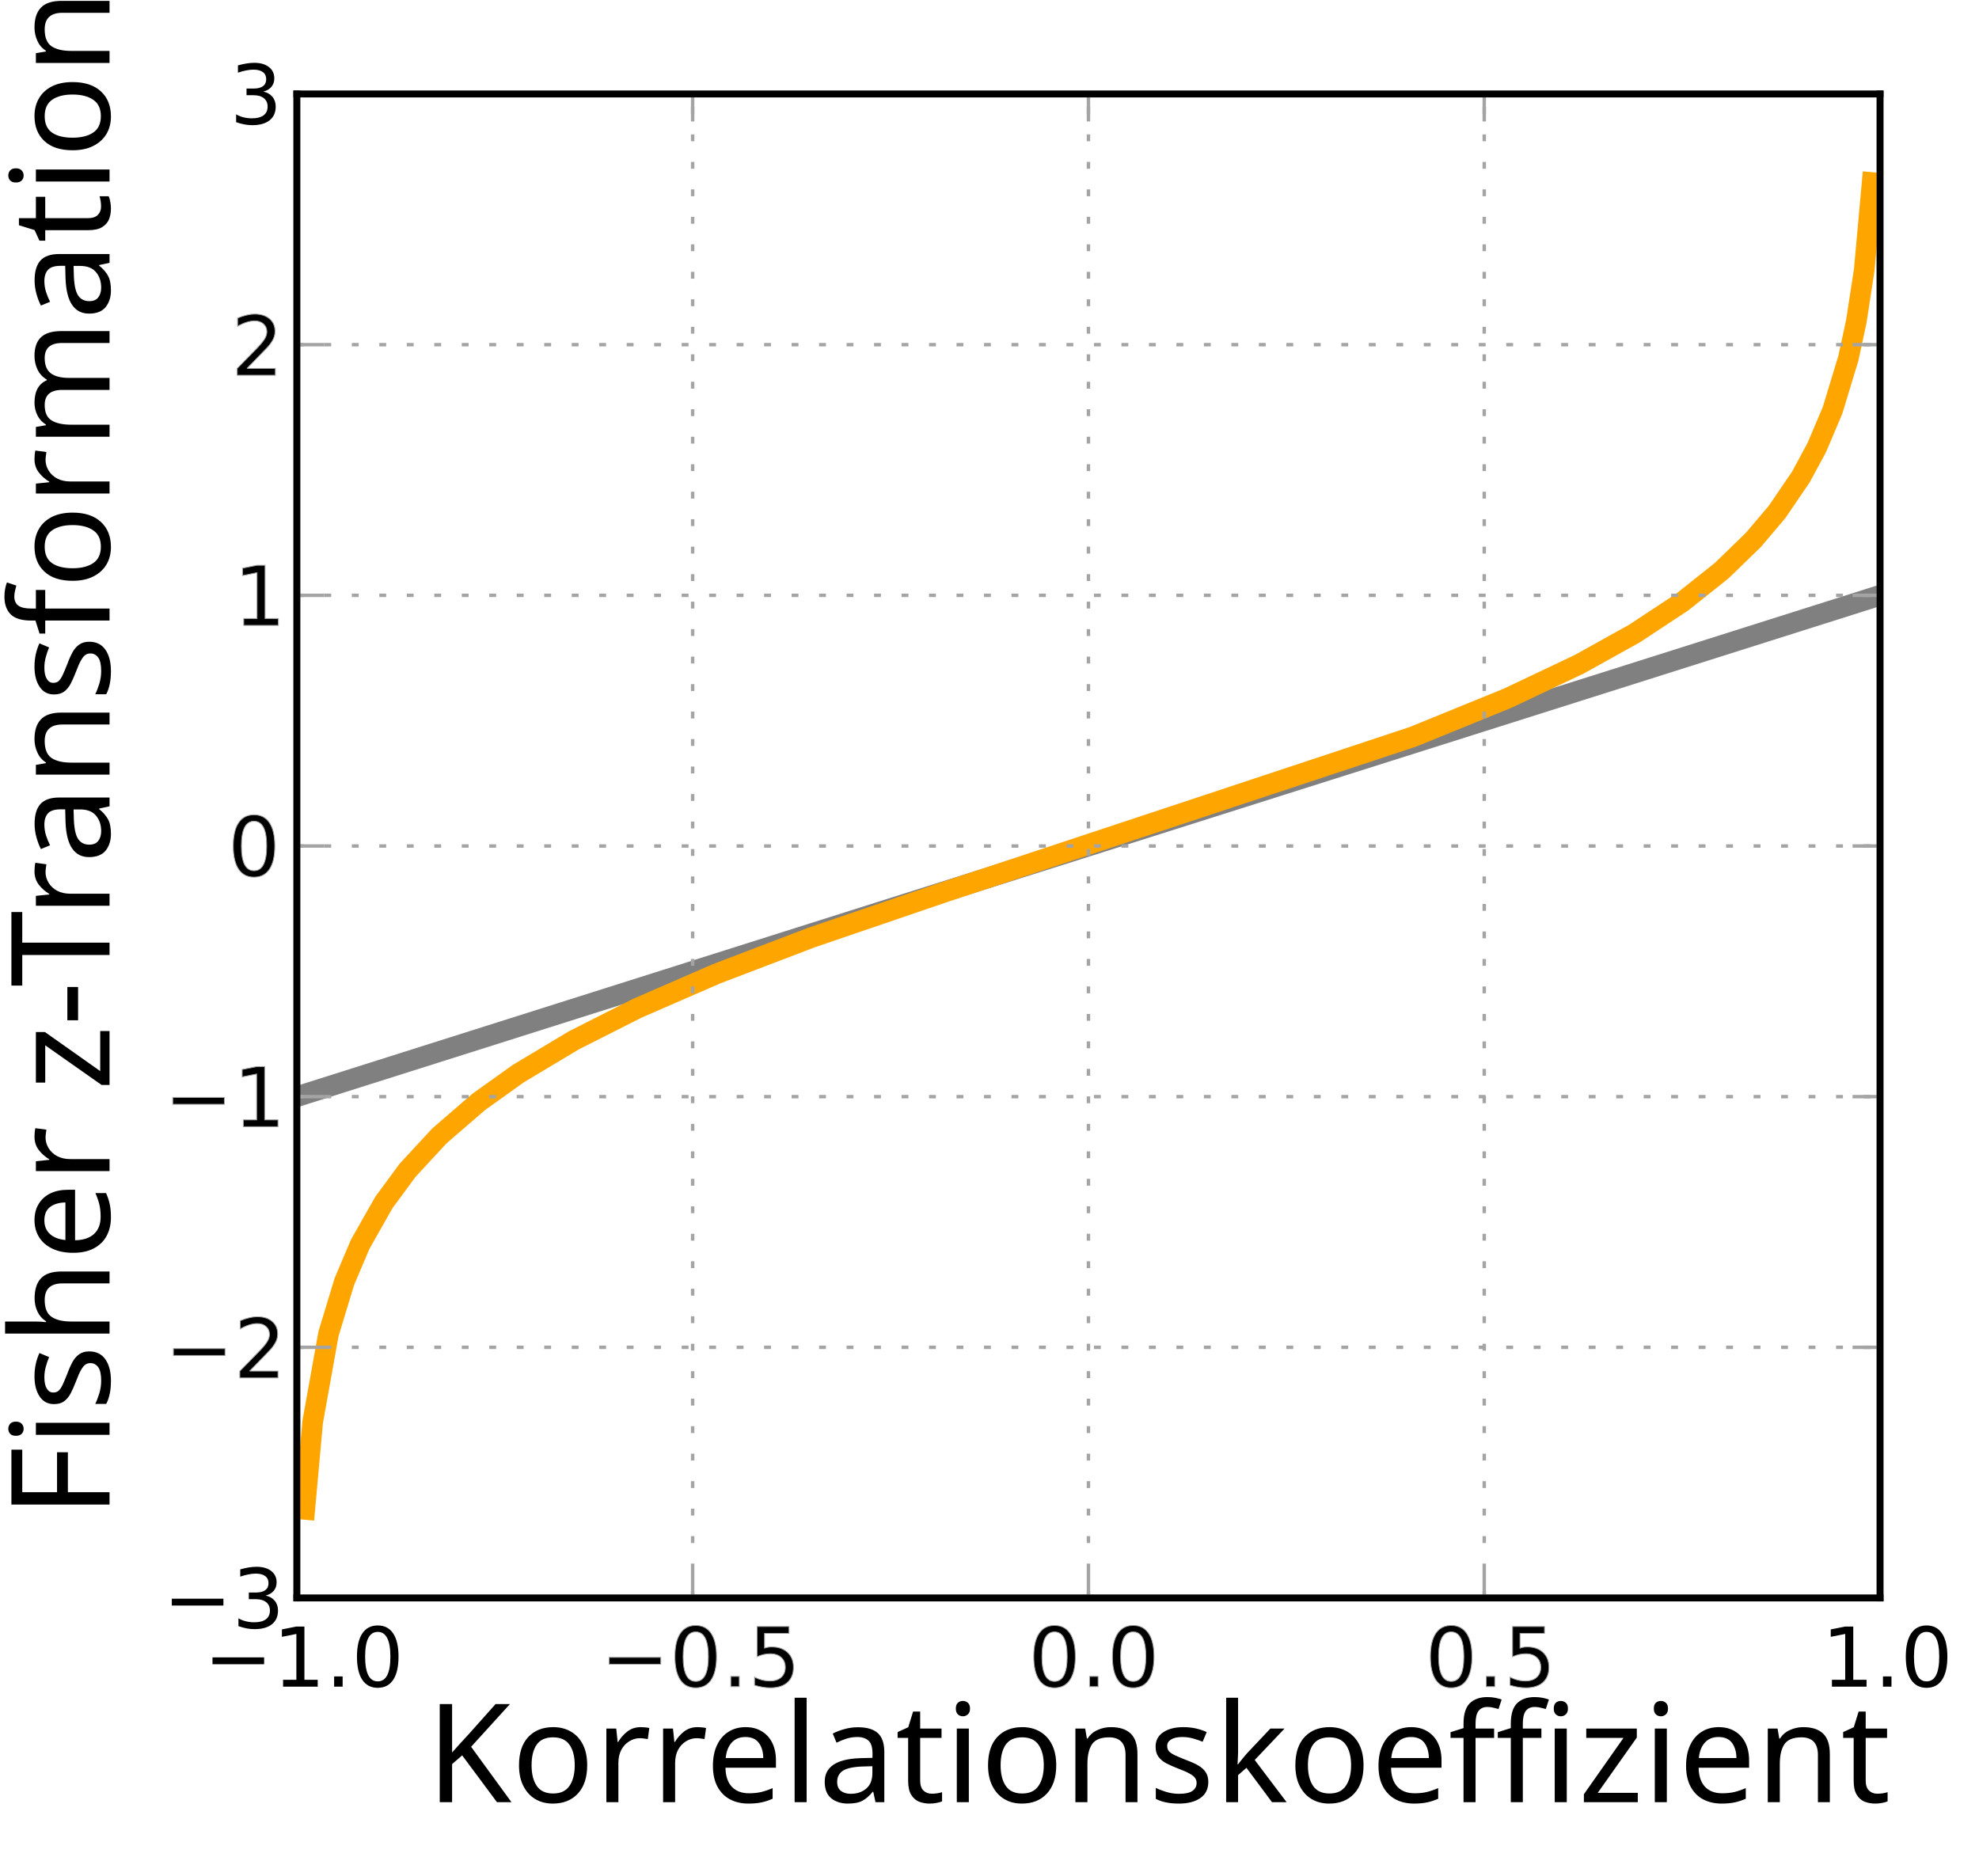
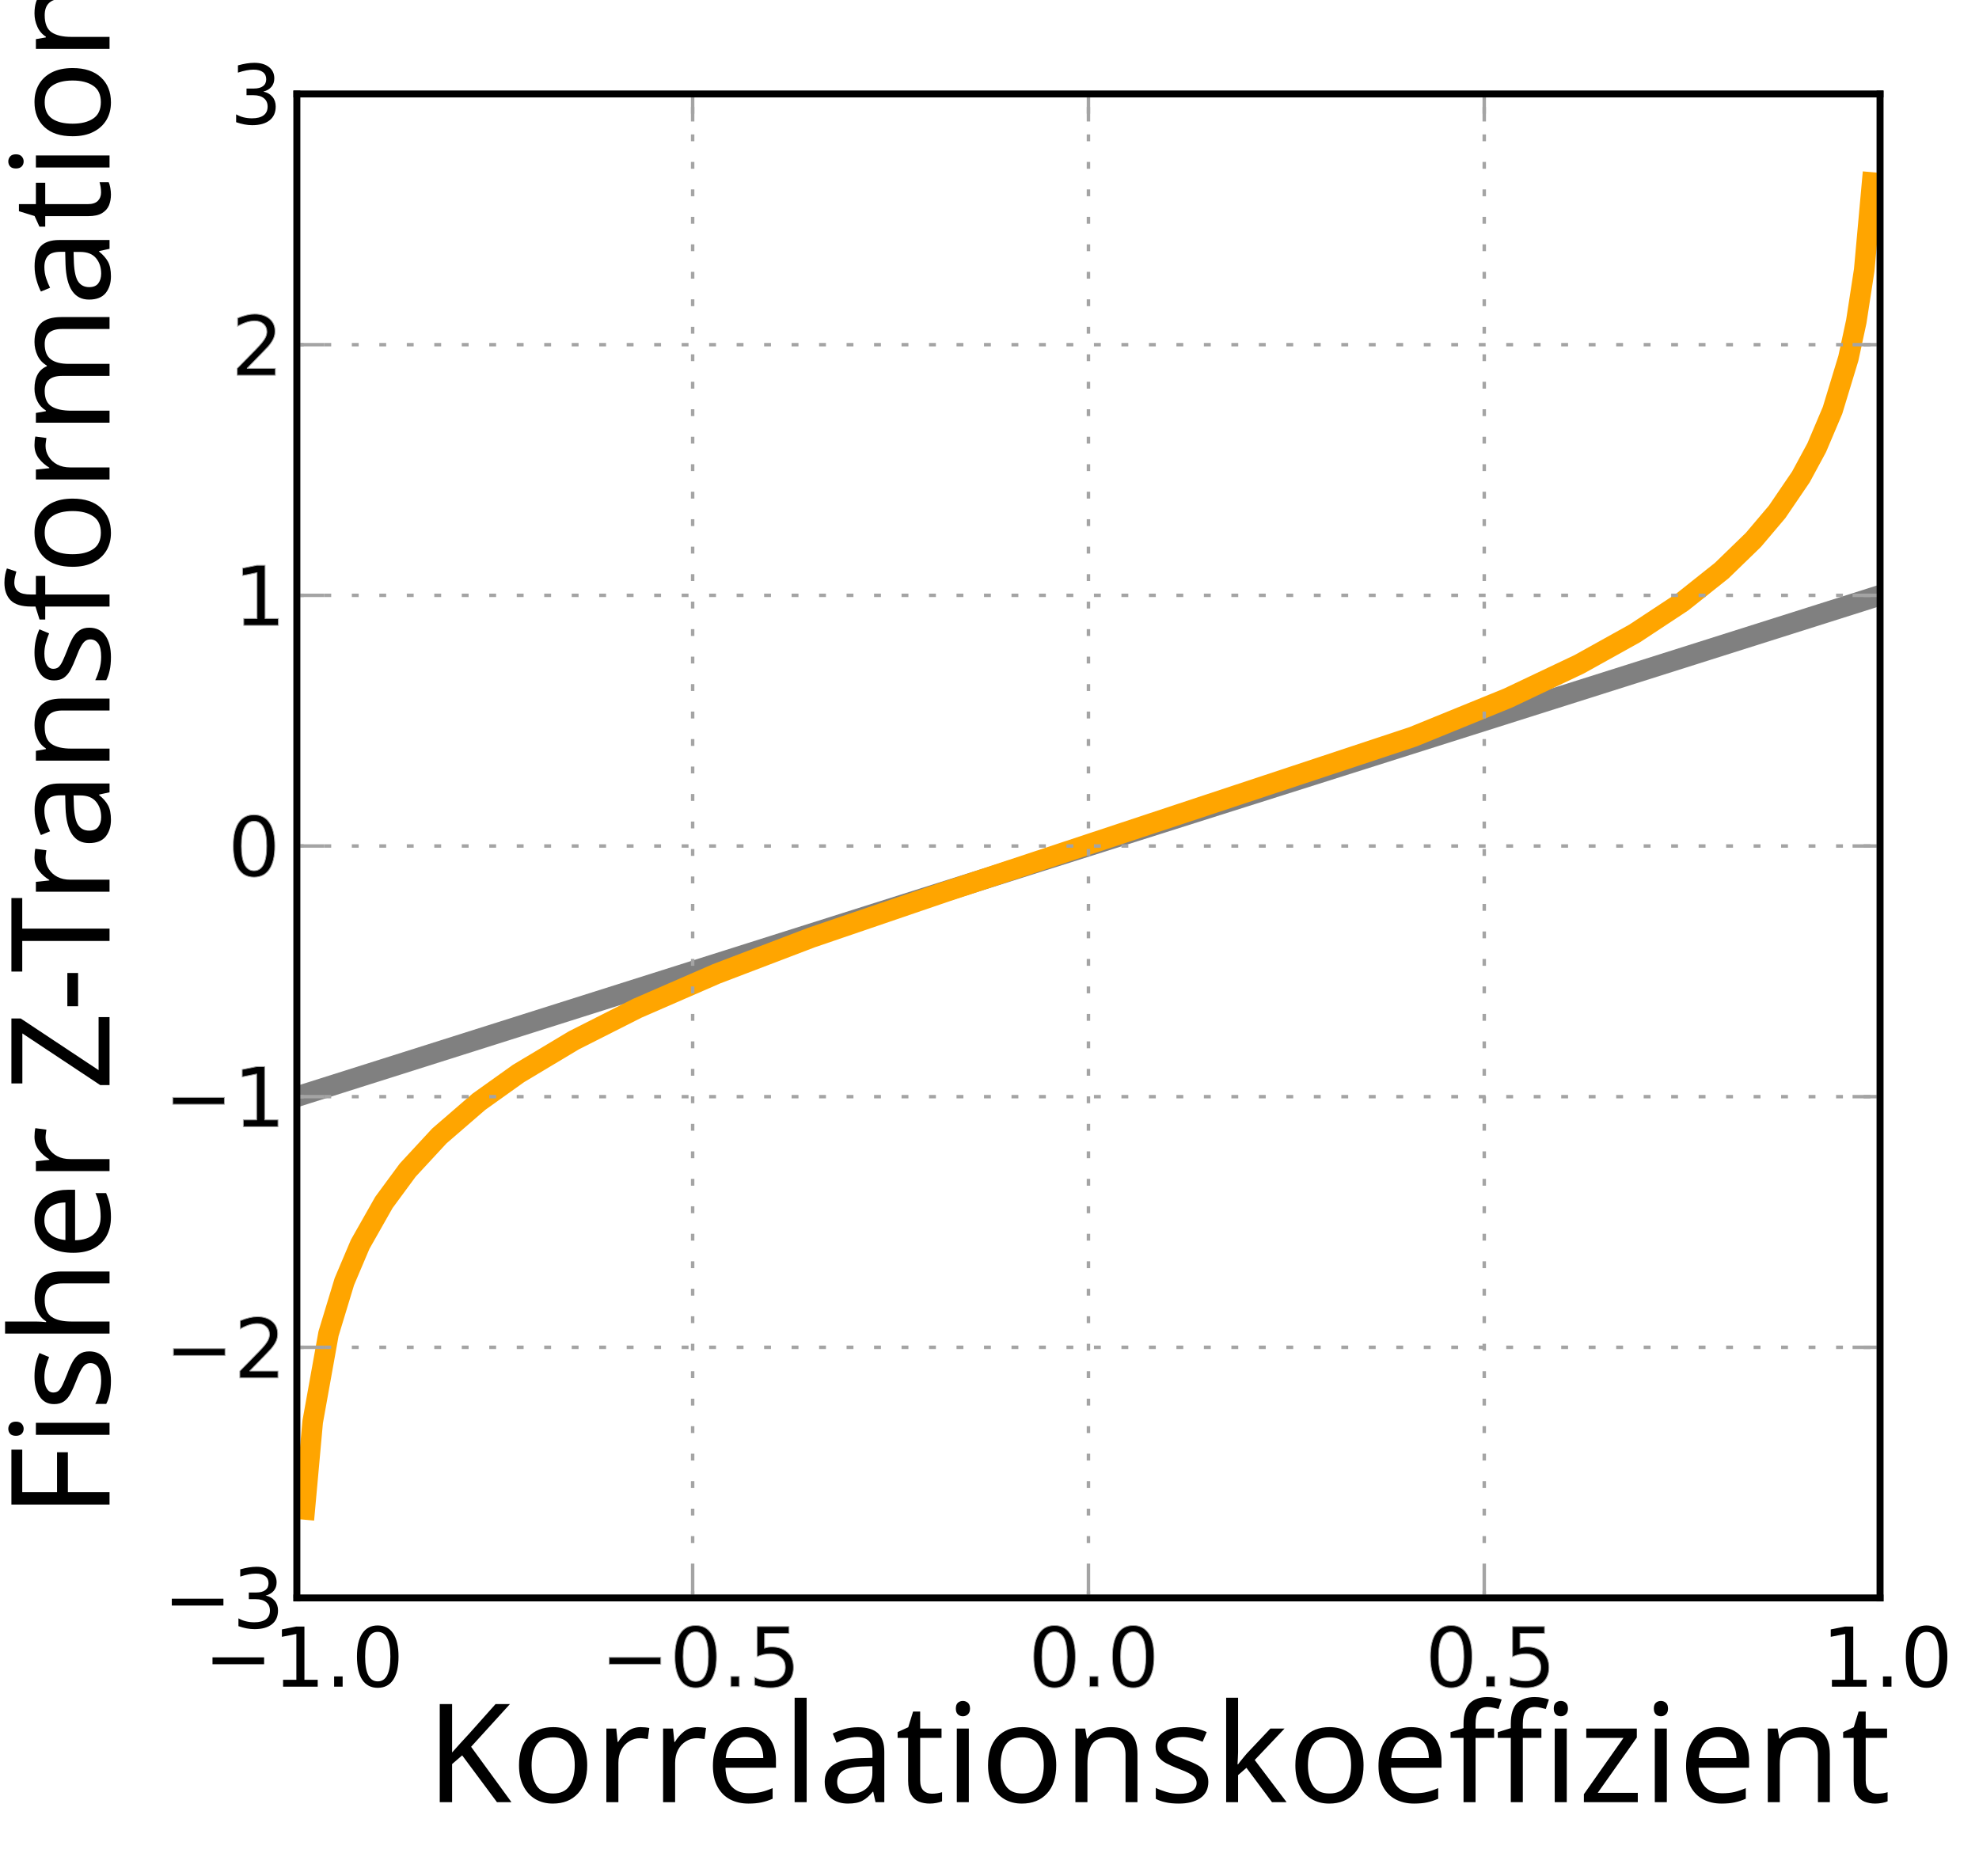
<svg xmlns="http://www.w3.org/2000/svg" xmlns:xlink="http://www.w3.org/1999/xlink" width="288pt" height="273pt" viewBox="0 0 288 273" version="1.1" id="svg1">
  <defs id="defs109">
    <defs id="defs2">
      <clipPath id="p0e1040fe19748f6320e7e15986a3d9a3">
        <rect x="43.2" y="13.68" width="230.4" height="218.88" id="rect2" />
      </clipPath>
    </defs>
  </defs>
  <path style="fill:#ffffff;stroke:#ffffff;stroke-width:1;stroke-linecap:square;stroke-linejoin:round" d="M 0,273.6 H 288 V 0 H 0 v 273.6" id="path1" />
  <path style="fill:#ffffff;stroke:#a4a4a4;stroke-opacity:1" d="M 43.2,232.56 H 273.6 V 13.68 H 43.2 v 218.88" id="path2" />
  <path style="fill:none;stroke:#808080;stroke-width:3;stroke-linecap:square;stroke-linejoin:round" clip-path="url(#p0e1040fe19748f6320e7e15986a3d9a3)" d="M 44.352,159.235 272.448,87.005 v 0" id="path3" />
  <path style="fill:none;stroke:#ffa500;stroke-width:3;stroke-linecap:square;stroke-linejoin:round" clip-path="url(#p0e1040fe19748f6320e7e15986a3d9a3)" d="m 44.352,219.67 1.152,-12.735 2.304,-12.828 2.304,-7.583 2.304,-5.436 3.456,-6.096 3.456,-4.691 4.608,-4.981 5.76,-4.979 5.76,-4.111 8.064,-4.828 9.216,-4.661 11.52,-5.014 13.824,-5.276 19.584,-6.693 67.968,-22.53 13.824,-5.637 10.368,-4.92 8.064,-4.485 6.912,-4.56 5.76,-4.584 4.608,-4.471 3.456,-4.082 3.456,-5.076 2.304,-4.261 2.304,-5.436 2.304,-7.583 1.152,-5.34 1.152,-7.488 1.152,-12.735 v 0" id="path4" />
  <g id="xtick1">
    <g id="line2d3">
      <path style="opacity:1;fill:none;stroke:#000000;stroke-width:0.5;stroke-linecap:butt;stroke-linejoin:round;stroke-dasharray:1, 3;stroke-dashoffset:0" clip-path="url(#p0e1040fe19748f6320e7e15986a3d9a3)" d="M 43.2,232.56 V 13.68" id="path5" />
    </g>
    <g id="line2d4">
      <defs id="defs5">
        <path id="m30e32995789d870ad79a2e54c91cf9c6" d="M 0,0 V -4" />
      </defs>
      <g id="g5">
        <use style="opacity:1;fill:none;stroke:#000000;stroke-width:0.5;stroke-linecap:butt;stroke-linejoin:round" xlink:href="#m30e32995789d870ad79a2e54c91cf9c6" x="43.2" y="232.56" id="use5" />
      </g>
    </g>
    <g id="line2d5">
      <defs id="defs6">
        <path id="m9281cae24120827b11d5ea8a7ad3e96b" d="M 0,0 V 4" />
      </defs>
      <g id="g6">
        <use style="opacity:1;fill:none;stroke:#000000;stroke-width:0.5;stroke-linecap:butt;stroke-linejoin:round" xlink:href="#m9281cae24120827b11d5ea8a7ad3e96b" x="43.2" y="13.68" id="use6" />
      </g>
    </g>
    <g id="text1">
      <defs id="defs7">
        <path id="c_6a8d56c819c37117ab4cf023bec22a5a" d="M 10.594,-35.5 H 73.188 v 8.297 H 10.594 Z" />
        <path id="c_42baa63129a918535c52adb20d687ea7" d="m 12.406,-8.297 h 16.109 v -55.625 l -17.531,3.516 v -8.984 l 17.438,-3.516 H 38.281 V -8.297 H 54.391 V 0 H 12.406 Z" />
        <path id="c_ed3e21196fb739f392806f09ca0594ef" d="M 10.688,-12.406 H 21 V 0 H 10.688 Z" />
        <path id="c_7a2040fe3b94fcd41d0a72c84e93b115" d="m 31.781,-66.406 q -7.609,0 -11.453,7.5 Q 16.5,-51.422 16.5,-36.375 q 0,14.984 3.828,22.484 3.844,7.5 11.453,7.5 7.672,0 11.5,-7.5 3.844,-7.5 3.844,-22.484 0,-15.047 -3.844,-22.531 -3.828,-7.5 -11.5,-7.5 m 0,-7.812 q 12.266,0 18.734,9.703 6.469,9.688 6.469,28.141 0,18.406 -6.469,28.109 -6.469,9.688 -18.734,9.688 -12.25,0 -18.719,-9.688 Q 6.594,-17.969 6.594,-36.375 q 0,-18.453 6.469,-28.141 6.469,-9.703 18.719,-9.703" />
      </defs>
      <g style="opacity:1;fill:#000000" transform="matrix(0.12,0,0,0.12,29.65312,245.4663)" id="g10">
        <use xlink:href="#c_6a8d56c819c37117ab4cf023bec22a5a" id="use7" />
        <use xlink:href="#c_42baa63129a918535c52adb20d687ea7" x="83.789" id="use8" />
        <use xlink:href="#c_ed3e21196fb739f392806f09ca0594ef" x="147.412" id="use9" />
        <use xlink:href="#c_7a2040fe3b94fcd41d0a72c84e93b115" x="179.199" id="use10" />
      </g>
    </g>
  </g>
  <g id="xtick2" style="stroke:#a4a4a4;stroke-opacity:1">
    <g id="line2d6" style="stroke:#a4a4a4;stroke-opacity:1">
      <path style="opacity:1;fill:none;stroke:#a4a4a4;stroke-width:0.5;stroke-linecap:butt;stroke-linejoin:round;stroke-dasharray:1, 3;stroke-dashoffset:0;stroke-opacity:1" clip-path="url(#p0e1040fe19748f6320e7e15986a3d9a3)" d="M 100.8,232.56 V 13.68" id="path10" />
    </g>
    <g id="line2d7" style="stroke:#a4a4a4;stroke-opacity:1">
      <g id="g11" style="stroke:#a4a4a4;stroke-opacity:1">
        <use style="opacity:1;fill:none;stroke:#a4a4a4;stroke-width:0.5;stroke-linecap:butt;stroke-linejoin:round;stroke-opacity:1" xlink:href="#m30e32995789d870ad79a2e54c91cf9c6" x="100.8" y="232.56" id="use11" />
      </g>
    </g>
    <g id="line2d8" style="stroke:#a4a4a4;stroke-opacity:1">
      <g id="g12" style="stroke:#a4a4a4;stroke-opacity:1">
        <use style="opacity:1;fill:none;stroke:#a4a4a4;stroke-width:0.5;stroke-linecap:butt;stroke-linejoin:round;stroke-opacity:1" xlink:href="#m9281cae24120827b11d5ea8a7ad3e96b" x="100.8" y="13.68" id="use12" />
      </g>
    </g>
    <g id="text2" style="stroke:#a4a4a4;stroke-opacity:1">
      <defs id="defs12">
        <path id="c_1260a2df50f305f3db244e29828f968e" d="m 10.797,-72.906 h 38.719 v 8.312 h -29.688 v 17.859 q 2.141,-0.734 4.281,-1.094 2.156,-0.359 4.312,-0.359 12.203,0 19.328,6.688 7.141,6.688 7.141,18.109 0,11.766 -7.328,18.297 -7.328,6.516 -20.656,6.516 -4.594,0 -9.359,-0.781 -4.75,-0.781 -9.828,-2.344 V -11.625 q 4.391,2.391 9.078,3.562 4.688,1.172 9.906,1.172 8.453,0 13.375,-4.438 4.938,-4.438 4.938,-12.062 0,-7.609 -4.938,-12.047 -4.922,-4.453 -13.375,-4.453 -3.953,0 -7.891,0.875 -3.922,0.875 -8.016,2.734 z" />
      </defs>
      <g style="opacity:1;fill:#000000;stroke:#a4a4a4;stroke-opacity:1" transform="matrix(0.12,0,0,0.12,87.37812,245.4663)" id="g16">
        <use xlink:href="#c_6a8d56c819c37117ab4cf023bec22a5a" id="use13" style="stroke:#a4a4a4;stroke-opacity:1" />
        <use xlink:href="#c_7a2040fe3b94fcd41d0a72c84e93b115" x="83.789" id="use14" style="stroke:#a4a4a4;stroke-opacity:1" />
        <use xlink:href="#c_ed3e21196fb739f392806f09ca0594ef" x="147.412" id="use15" style="stroke:#a4a4a4;stroke-opacity:1" />
        <use xlink:href="#c_1260a2df50f305f3db244e29828f968e" x="179.199" id="use16" style="stroke:#a4a4a4;stroke-opacity:1" />
      </g>
    </g>
  </g>
  <g id="xtick3" style="stroke:#a4a4a4;stroke-opacity:1">
    <g id="line2d9" style="stroke:#a4a4a4;stroke-opacity:1">
      <path style="opacity:1;fill:none;stroke:#a4a4a4;stroke-width:0.5;stroke-linecap:butt;stroke-linejoin:round;stroke-dasharray:1, 3;stroke-dashoffset:0;stroke-opacity:1" clip-path="url(#p0e1040fe19748f6320e7e15986a3d9a3)" d="M 158.4,232.56 V 13.68" id="path16" />
    </g>
    <g id="line2d10" style="stroke:#a4a4a4;stroke-opacity:1">
      <g id="g17" style="stroke:#a4a4a4;stroke-opacity:1">
        <use style="opacity:1;fill:none;stroke:#a4a4a4;stroke-width:0.5;stroke-linecap:butt;stroke-linejoin:round;stroke-opacity:1" xlink:href="#m30e32995789d870ad79a2e54c91cf9c6" x="158.4" y="232.56" id="use17" />
      </g>
    </g>
    <g id="line2d11" style="stroke:#a4a4a4;stroke-opacity:1">
      <g id="g18" style="stroke:#a4a4a4;stroke-opacity:1">
        <use style="opacity:1;fill:none;stroke:#a4a4a4;stroke-width:0.5;stroke-linecap:butt;stroke-linejoin:round;stroke-opacity:1" xlink:href="#m9281cae24120827b11d5ea8a7ad3e96b" x="158.4" y="13.68" id="use18" />
      </g>
    </g>
    <g id="text3" style="stroke:#a4a4a4;stroke-opacity:1">
      <g style="opacity:1;fill:#000000;stroke:#a4a4a4;stroke-opacity:1" transform="matrix(0.12,0,0,0.12,149.65,245.4663)" id="g21">
        <use xlink:href="#c_7a2040fe3b94fcd41d0a72c84e93b115" id="use19" style="stroke:#a4a4a4;stroke-opacity:1" />
        <use xlink:href="#c_ed3e21196fb739f392806f09ca0594ef" x="63.623" id="use20" style="stroke:#a4a4a4;stroke-opacity:1" />
        <use xlink:href="#c_7a2040fe3b94fcd41d0a72c84e93b115" x="95.41" id="use21" style="stroke:#a4a4a4;stroke-opacity:1" />
      </g>
    </g>
  </g>
  <g id="xtick4" style="stroke:#a4a4a4;stroke-opacity:1">
    <g id="line2d12" style="stroke:#a4a4a4;stroke-opacity:1">
      <path style="opacity:1;fill:none;stroke:#a4a4a4;stroke-width:0.5;stroke-linecap:butt;stroke-linejoin:round;stroke-dasharray:1, 3;stroke-dashoffset:0;stroke-opacity:1" clip-path="url(#p0e1040fe19748f6320e7e15986a3d9a3)" d="M 216,232.56 V 13.68" id="path21" />
    </g>
    <g id="line2d13" style="stroke:#a4a4a4;stroke-opacity:1">
      <g id="g22" style="stroke:#a4a4a4;stroke-opacity:1">
        <use style="opacity:1;fill:none;stroke:#a4a4a4;stroke-width:0.5;stroke-linecap:butt;stroke-linejoin:round;stroke-opacity:1" xlink:href="#m30e32995789d870ad79a2e54c91cf9c6" x="216" y="232.56" id="use22" />
      </g>
    </g>
    <g id="line2d14" style="stroke:#a4a4a4;stroke-opacity:1">
      <g id="g23" style="stroke:#a4a4a4;stroke-opacity:1">
        <use style="opacity:1;fill:none;stroke:#a4a4a4;stroke-width:0.5;stroke-linecap:butt;stroke-linejoin:round;stroke-opacity:1" xlink:href="#m9281cae24120827b11d5ea8a7ad3e96b" x="216" y="13.68" id="use23" />
      </g>
    </g>
    <g id="text4" style="stroke:#a4a4a4;stroke-opacity:1">
      <g style="opacity:1;fill:#000000;stroke:#a4a4a4;stroke-opacity:1" transform="matrix(0.12,0,0,0.12,207.375,245.4663)" id="g26">
        <use xlink:href="#c_7a2040fe3b94fcd41d0a72c84e93b115" id="use24" style="stroke:#a4a4a4;stroke-opacity:1" />
        <use xlink:href="#c_ed3e21196fb739f392806f09ca0594ef" x="63.623" id="use25" style="stroke:#a4a4a4;stroke-opacity:1" />
        <use xlink:href="#c_1260a2df50f305f3db244e29828f968e" x="95.41" id="use26" style="stroke:#a4a4a4;stroke-opacity:1" />
      </g>
    </g>
  </g>
  <g id="xtick5">
    <g id="line2d15">
      <path style="opacity:1;fill:none;stroke:#000000;stroke-width:0.5;stroke-linecap:butt;stroke-linejoin:round;stroke-dasharray:1, 3;stroke-dashoffset:0" clip-path="url(#p0e1040fe19748f6320e7e15986a3d9a3)" d="M 273.6,232.56 V 13.68" id="path26" />
    </g>
    <g id="line2d16">
      <g id="g27">
        <use style="opacity:1;fill:none;stroke:#000000;stroke-width:0.5;stroke-linecap:butt;stroke-linejoin:round" xlink:href="#m30e32995789d870ad79a2e54c91cf9c6" x="273.6" y="232.56" id="use27" />
      </g>
    </g>
    <g id="line2d17">
      <g id="g28">
        <use style="opacity:1;fill:none;stroke:#000000;stroke-width:0.5;stroke-linecap:butt;stroke-linejoin:round" xlink:href="#m9281cae24120827b11d5ea8a7ad3e96b" x="273.6" y="13.68" id="use28" />
      </g>
    </g>
    <g id="text5">
      <g style="opacity:1;fill:#000000" transform="matrix(0.12,0,0,0.12,265.1078,245.4663)" id="g31">
        <use xlink:href="#c_42baa63129a918535c52adb20d687ea7" id="use29" />
        <use xlink:href="#c_ed3e21196fb739f392806f09ca0594ef" x="63.623" id="use30" />
        <use xlink:href="#c_7a2040fe3b94fcd41d0a72c84e93b115" x="95.41" id="use31" />
      </g>
    </g>
  </g>
  <g id="ytick1">
    <g id="line2d18">
      <path style="opacity:1;fill:none;stroke:#000000;stroke-width:0.5;stroke-linecap:butt;stroke-linejoin:round;stroke-dasharray:1, 3;stroke-dashoffset:0" clip-path="url(#p0e1040fe19748f6320e7e15986a3d9a3)" d="M 43.2,232.56 H 273.6" id="path61" />
    </g>
    <g id="line2d19">
      <defs id="defs61">
        <path id="m3400efa6b1638b3fea9e19e898273957" d="M 0,0 H 4" />
      </defs>
      <g id="g62">
        <use style="opacity:1;fill:none;stroke:#000000;stroke-width:0.5;stroke-linecap:butt;stroke-linejoin:round" xlink:href="#m3400efa6b1638b3fea9e19e898273957" x="43.2" y="232.56" id="use62" />
      </g>
    </g>
    <g id="line2d20">
      <defs id="defs62">
        <path id="m20b58b2501143cb5e0a5e8f1ef6f1643" d="M 0,0 H -4" />
      </defs>
      <g id="g63">
        <use style="opacity:1;fill:none;stroke:#000000;stroke-width:0.5;stroke-linecap:butt;stroke-linejoin:round" xlink:href="#m20b58b2501143cb5e0a5e8f1ef6f1643" x="273.6" y="232.56" id="use63" />
      </g>
    </g>
    <g id="text7">
      <defs id="defs63">
        <path id="c_3dcfa38a02242cb63ec6726c6e70be7a" d="M 40.578,-39.312 Q 47.656,-37.797 51.625,-33 q 3.984,4.781 3.984,11.812 0,10.781 -7.422,16.703 -7.422,5.906 -21.094,5.906 -4.578,0 -9.438,-0.906 -4.859,-0.906 -10.031,-2.719 v -9.516 q 4.094,2.391 8.969,3.609 4.891,1.219 10.219,1.219 9.266,0 14.125,-3.656 4.859,-3.656 4.859,-10.641 0,-6.453 -4.516,-10.078 -4.516,-3.641 -12.562,-3.641 h -8.5 v -8.109 h 8.891 q 7.266,0 11.125,-2.906 3.859,-2.906 3.859,-8.375 0,-5.609 -3.984,-8.609 -3.969,-3.016 -11.391,-3.016 -4.062,0 -8.703,0.891 -4.641,0.875 -10.203,2.719 v -8.781 q 5.625,-1.562 10.531,-2.344 4.906,-0.781 9.25,-0.781 11.234,0 17.766,5.109 6.547,5.094 6.547,13.781 0,6.062 -3.469,10.234 -3.469,4.172 -9.859,5.781" />
      </defs>
      <g style="opacity:1;fill:#000000" transform="matrix(0.12,0,0,0.12,23.73125,236.9272)" id="g65">
        <use xlink:href="#c_6a8d56c819c37117ab4cf023bec22a5a" id="use64" />
        <use xlink:href="#c_3dcfa38a02242cb63ec6726c6e70be7a" x="83.789" id="use65" />
      </g>
    </g>
  </g>
  <g id="ytick2" style="stroke:#a4a4a4;stroke-opacity:1">
    <g id="line2d21" style="stroke:#a4a4a4;stroke-opacity:1">
      <path style="opacity:1;fill:none;stroke:#a4a4a4;stroke-width:0.5;stroke-linecap:butt;stroke-linejoin:round;stroke-dasharray:1, 3;stroke-dashoffset:0;stroke-opacity:1" clip-path="url(#p0e1040fe19748f6320e7e15986a3d9a3)" d="M 43.2,196.08 H 273.6" id="path65" />
    </g>
    <g id="line2d22" style="stroke:#a4a4a4;stroke-opacity:1">
      <g id="g66" style="stroke:#a4a4a4;stroke-opacity:1">
        <use style="opacity:1;fill:none;stroke:#a4a4a4;stroke-width:0.5;stroke-linecap:butt;stroke-linejoin:round;stroke-opacity:1" xlink:href="#m3400efa6b1638b3fea9e19e898273957" x="43.2" y="196.08" id="use66" />
      </g>
    </g>
    <g id="line2d23" style="stroke:#a4a4a4;stroke-opacity:1">
      <g id="g67" style="stroke:#a4a4a4;stroke-opacity:1">
        <use style="opacity:1;fill:none;stroke:#a4a4a4;stroke-width:0.5;stroke-linecap:butt;stroke-linejoin:round;stroke-opacity:1" xlink:href="#m20b58b2501143cb5e0a5e8f1ef6f1643" x="273.6" y="196.08" id="use67" />
      </g>
    </g>
    <g id="text8" style="stroke:#a4a4a4;stroke-opacity:1">
      <defs id="defs67">
        <path id="c_ed3f3ed3ebfbd18bcb9c012009a68ad1" d="M 19.188,-8.297 H 53.609 V 0 H 7.328 v -8.297 q 5.609,-5.812 15.297,-15.594 9.703,-9.797 12.188,-12.641 4.734,-5.312 6.609,-9 1.891,-3.688 1.891,-7.25 0,-5.812 -4.078,-9.469 -4.078,-3.672 -10.625,-3.672 -4.641,0 -9.797,1.609 -5.141,1.609 -11,4.891 v -9.969 Q 13.766,-71.781 18.938,-73 q 5.188,-1.219 9.484,-1.219 11.328,0 18.062,5.672 6.734,5.656 6.734,15.125 0,4.5 -1.688,8.531 -1.672,4.016 -6.125,9.484 -1.219,1.422 -7.766,8.188 -6.531,6.766 -18.453,18.922" />
      </defs>
      <g style="opacity:1;fill:#000000;stroke:#a4a4a4;stroke-opacity:1" transform="matrix(0.12,0,0,0.12,23.96562,200.5331)" id="g69">
        <use xlink:href="#c_6a8d56c819c37117ab4cf023bec22a5a" id="use68" style="stroke:#a4a4a4;stroke-opacity:1" />
        <use xlink:href="#c_ed3f3ed3ebfbd18bcb9c012009a68ad1" x="83.789" id="use69" style="stroke:#a4a4a4;stroke-opacity:1" />
      </g>
    </g>
  </g>
  <g id="ytick3" style="stroke:#a4a4a4;stroke-opacity:1">
    <g id="line2d24" style="stroke:#a4a4a4;stroke-opacity:1">
      <path style="opacity:1;fill:none;stroke:#a4a4a4;stroke-width:0.5;stroke-linecap:butt;stroke-linejoin:round;stroke-dasharray:1, 3;stroke-dashoffset:0;stroke-opacity:1" clip-path="url(#p0e1040fe19748f6320e7e15986a3d9a3)" d="M 43.2,159.6 H 273.6" id="path69" />
    </g>
    <g id="line2d25" style="stroke:#a4a4a4;stroke-opacity:1">
      <g id="g70" style="stroke:#a4a4a4;stroke-opacity:1">
        <use style="opacity:1;fill:none;stroke:#a4a4a4;stroke-width:0.5;stroke-linecap:butt;stroke-linejoin:round;stroke-opacity:1" xlink:href="#m3400efa6b1638b3fea9e19e898273957" x="43.2" y="159.6" id="use70" />
      </g>
    </g>
    <g id="line2d26" style="stroke:#a4a4a4;stroke-opacity:1">
      <g id="g71" style="stroke:#a4a4a4;stroke-opacity:1">
        <use style="opacity:1;fill:none;stroke:#a4a4a4;stroke-width:0.5;stroke-linecap:butt;stroke-linejoin:round;stroke-opacity:1" xlink:href="#m20b58b2501143cb5e0a5e8f1ef6f1643" x="273.6" y="159.6" id="use71" />
      </g>
    </g>
    <g id="text9" style="stroke:#a4a4a4;stroke-opacity:1">
      <g style="opacity:1;fill:#000000;stroke:#a4a4a4;stroke-opacity:1" transform="matrix(0.12,0,0,0.12,23.87187,163.975)" id="g73">
        <use xlink:href="#c_6a8d56c819c37117ab4cf023bec22a5a" id="use72" style="stroke:#a4a4a4;stroke-opacity:1" />
        <use xlink:href="#c_42baa63129a918535c52adb20d687ea7" x="83.789" id="use73" style="stroke:#a4a4a4;stroke-opacity:1" />
      </g>
    </g>
  </g>
  <g id="ytick4" style="stroke:#a4a4a4;stroke-opacity:1">
    <g id="line2d27" style="stroke:#a4a4a4;stroke-opacity:1">
      <path style="opacity:1;fill:none;stroke:#a4a4a4;stroke-width:0.5;stroke-linecap:butt;stroke-linejoin:round;stroke-dasharray:1, 3;stroke-dashoffset:0;stroke-opacity:1" clip-path="url(#p0e1040fe19748f6320e7e15986a3d9a3)" d="M 43.2,123.12 H 273.6" id="path73" />
    </g>
    <g id="line2d28" style="stroke:#a4a4a4;stroke-opacity:1">
      <g id="g74" style="stroke:#a4a4a4;stroke-opacity:1">
        <use style="opacity:1;fill:none;stroke:#a4a4a4;stroke-width:0.5;stroke-linecap:butt;stroke-linejoin:round;stroke-opacity:1" xlink:href="#m3400efa6b1638b3fea9e19e898273957" x="43.2" y="123.12" id="use74" />
      </g>
    </g>
    <g id="line2d29" style="stroke:#a4a4a4;stroke-opacity:1">
      <g id="g75" style="stroke:#a4a4a4;stroke-opacity:1">
        <use style="opacity:1;fill:none;stroke:#a4a4a4;stroke-width:0.5;stroke-linecap:butt;stroke-linejoin:round;stroke-opacity:1" xlink:href="#m20b58b2501143cb5e0a5e8f1ef6f1643" x="273.6" y="123.12" id="use75" />
      </g>
    </g>
    <g id="text10" style="stroke:#a4a4a4;stroke-opacity:1">
      <g style="opacity:1;fill:#000000;stroke:#a4a4a4;stroke-opacity:1" transform="matrix(0.12,0,0,0.12,33.15313,127.4872)" id="g76">
        <use xlink:href="#c_7a2040fe3b94fcd41d0a72c84e93b115" id="use76" style="stroke:#a4a4a4;stroke-opacity:1" />
      </g>
    </g>
  </g>
  <g id="ytick5" style="stroke:#a4a4a4;stroke-opacity:1">
    <g id="line2d30" style="stroke:#a4a4a4;stroke-opacity:1">
      <path style="opacity:1;fill:none;stroke:#a4a4a4;stroke-width:0.5;stroke-linecap:butt;stroke-linejoin:round;stroke-dasharray:1, 3;stroke-dashoffset:0;stroke-opacity:1" clip-path="url(#p0e1040fe19748f6320e7e15986a3d9a3)" d="M 43.2,86.64 H 273.6" id="path76" />
    </g>
    <g id="line2d31" style="stroke:#a4a4a4;stroke-opacity:1">
      <g id="g77" style="stroke:#a4a4a4;stroke-opacity:1">
        <use style="opacity:1;fill:none;stroke:#a4a4a4;stroke-width:0.5;stroke-linecap:butt;stroke-linejoin:round;stroke-opacity:1" xlink:href="#m3400efa6b1638b3fea9e19e898273957" x="43.2" y="86.64" id="use77" />
      </g>
    </g>
    <g id="line2d32" style="stroke:#a4a4a4;stroke-opacity:1">
      <g id="g78" style="stroke:#a4a4a4;stroke-opacity:1">
        <use style="opacity:1;fill:none;stroke:#a4a4a4;stroke-width:0.5;stroke-linecap:butt;stroke-linejoin:round;stroke-opacity:1" xlink:href="#m20b58b2501143cb5e0a5e8f1ef6f1643" x="273.6" y="86.64" id="use78" />
      </g>
    </g>
    <g id="text11" style="stroke:#a4a4a4;stroke-opacity:1">
      <g style="opacity:1;fill:#000000;stroke:#a4a4a4;stroke-opacity:1" transform="matrix(0.12,0,0,0.12,33.98125,91.015)" id="g79">
        <use xlink:href="#c_42baa63129a918535c52adb20d687ea7" id="use79" style="stroke:#a4a4a4;stroke-opacity:1" />
      </g>
    </g>
  </g>
  <g id="ytick6" style="stroke:#a4a4a4;stroke-opacity:1">
    <g id="line2d33" style="stroke:#a4a4a4;stroke-opacity:1">
      <path style="opacity:1;fill:none;stroke:#a4a4a4;stroke-width:0.5;stroke-linecap:butt;stroke-linejoin:round;stroke-dasharray:1, 3;stroke-dashoffset:0;stroke-opacity:1" clip-path="url(#p0e1040fe19748f6320e7e15986a3d9a3)" d="M 43.2,50.16 H 273.6" id="path79" />
    </g>
    <g id="line2d34" style="stroke:#a4a4a4;stroke-opacity:1">
      <g id="g80" style="stroke:#a4a4a4;stroke-opacity:1">
        <use style="opacity:1;fill:none;stroke:#a4a4a4;stroke-width:0.5;stroke-linecap:butt;stroke-linejoin:round;stroke-opacity:1" xlink:href="#m3400efa6b1638b3fea9e19e898273957" x="43.2" y="50.16" id="use80" />
      </g>
    </g>
    <g id="line2d35" style="stroke:#a4a4a4;stroke-opacity:1">
      <g id="g81" style="stroke:#a4a4a4;stroke-opacity:1">
        <use style="opacity:1;fill:none;stroke:#a4a4a4;stroke-width:0.5;stroke-linecap:butt;stroke-linejoin:round;stroke-opacity:1" xlink:href="#m20b58b2501143cb5e0a5e8f1ef6f1643" x="273.6" y="50.16" id="use81" />
      </g>
    </g>
    <g id="text12" style="stroke:#a4a4a4;stroke-opacity:1">
      <g style="opacity:1;fill:#000000;stroke:#a4a4a4;stroke-opacity:1" transform="matrix(0.12,0,0,0.12,33.6375,54.61312)" id="g82">
        <use xlink:href="#c_ed3f3ed3ebfbd18bcb9c012009a68ad1" id="use82" style="stroke:#a4a4a4;stroke-opacity:1" />
      </g>
    </g>
  </g>
  <g id="ytick7">
    <g id="line2d36">
      <path style="opacity:1;fill:none;stroke:#000000;stroke-width:0.5;stroke-linecap:butt;stroke-linejoin:round;stroke-dasharray:1, 3;stroke-dashoffset:0" clip-path="url(#p0e1040fe19748f6320e7e15986a3d9a3)" d="M 43.2,13.68 H 273.6" id="path82" />
    </g>
    <g id="line2d37">
      <g id="g83">
        <use style="opacity:1;fill:none;stroke:#000000;stroke-width:0.5;stroke-linecap:butt;stroke-linejoin:round" xlink:href="#m3400efa6b1638b3fea9e19e898273957" x="43.2" y="13.68" id="use83" />
      </g>
    </g>
    <g id="line2d38">
      <g id="g84">
        <use style="opacity:1;fill:none;stroke:#000000;stroke-width:0.5;stroke-linecap:butt;stroke-linejoin:round" xlink:href="#m20b58b2501143cb5e0a5e8f1ef6f1643" x="273.6" y="13.68" id="use84" />
      </g>
    </g>
    <g id="text13">
      <g style="opacity:1;fill:#000000" transform="matrix(0.12,0,0,0.12,33.45,18.04719)" id="g85">
        <use xlink:href="#c_3dcfa38a02242cb63ec6726c6e70be7a" id="use85" />
      </g>
    </g>
  </g>
  <path style="fill:none;stroke:#000000;stroke-width:1;stroke-linecap:square;stroke-linejoin:round" d="M 43.2,13.68 H 273.6" id="path106" />
  <path style="fill:none;stroke:#000000;stroke-width:1;stroke-linecap:square;stroke-linejoin:round" d="M 273.6,232.56 V 13.68" id="path107" />
  <path style="fill:none;stroke:#000000;stroke-width:1;stroke-linecap:square;stroke-linejoin:round" d="M 43.2,232.56 H 273.6" id="path108" />
  <path style="fill:none;stroke:#000000;stroke-width:1;stroke-linecap:square;stroke-linejoin:round" d="M 43.2,232.56 V 13.68" id="path109" />
  <text xml:space="preserve" style="font-size:20px;line-height:90%;font-family:sans-serif;text-decoration-color:#000000;fill:#000000;stroke-width:0.75;-inkscape-stroke:none;stop-color:#000000" x="-220.902" y="15.944" id="text109" transform="rotate(-90)">
-     <tspan id="tspan109" style="font-style:normal;font-variant:normal;font-weight:normal;font-stretch:normal;font-family:Calibri;-inkscape-font-specification:Calibri;stroke-width:0.75" x="-220.902" y="15.944">Fisher z-Transformation</tspan>
+     <tspan id="tspan109" style="font-style:normal;font-variant:normal;font-weight:normal;font-stretch:normal;font-family:Calibri;-inkscape-font-specification:Calibri;stroke-width:0.75" x="-220.902" y="15.944">Fisher Z-Transformation</tspan>
  </text>
  <text xml:space="preserve" style="font-size:20px;line-height:90%;font-family:sans-serif;text-decoration-color:#000000;fill:#000000;stroke-width:0.75;-inkscape-stroke:none;stop-color:#000000" x="62.059" y="262.281" id="text110">
    <tspan id="tspan110" style="font-style:normal;font-variant:normal;font-weight:normal;font-stretch:normal;font-family:Calibri;-inkscape-font-specification:Calibri;stroke-width:0.75" x="62.059" y="262.281">Korrelationskoeffizient</tspan>
  </text>
</svg>
